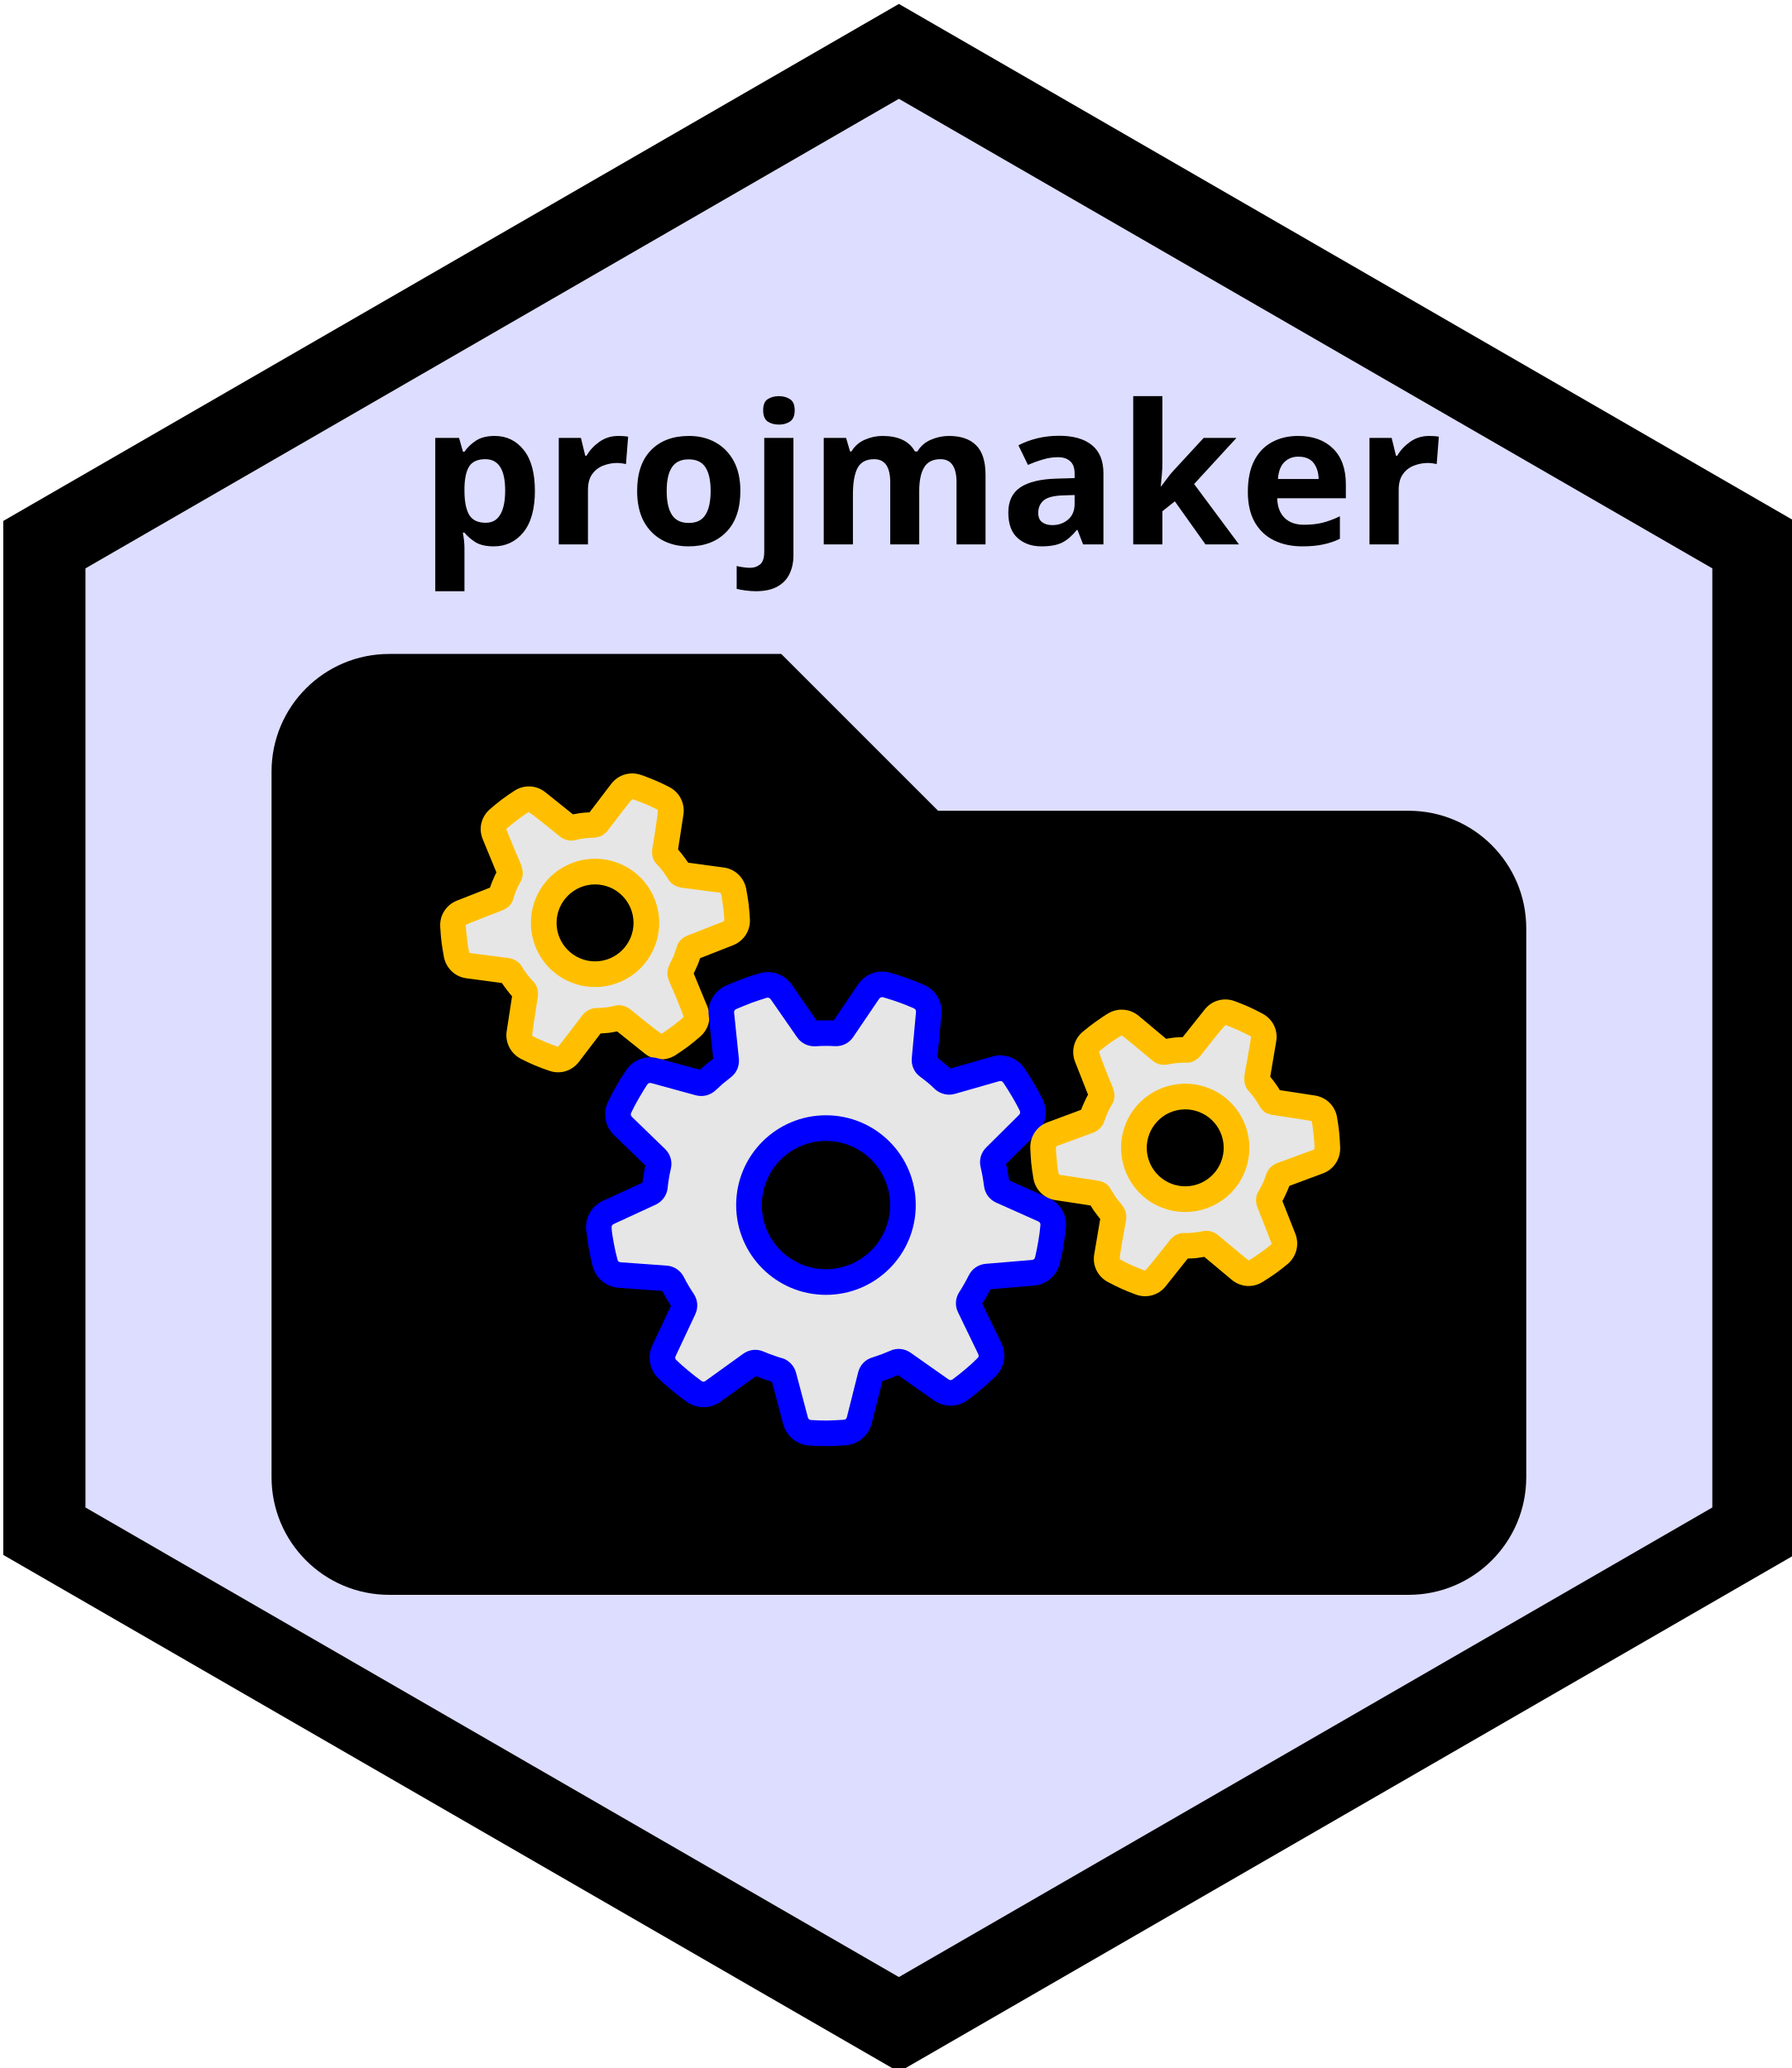
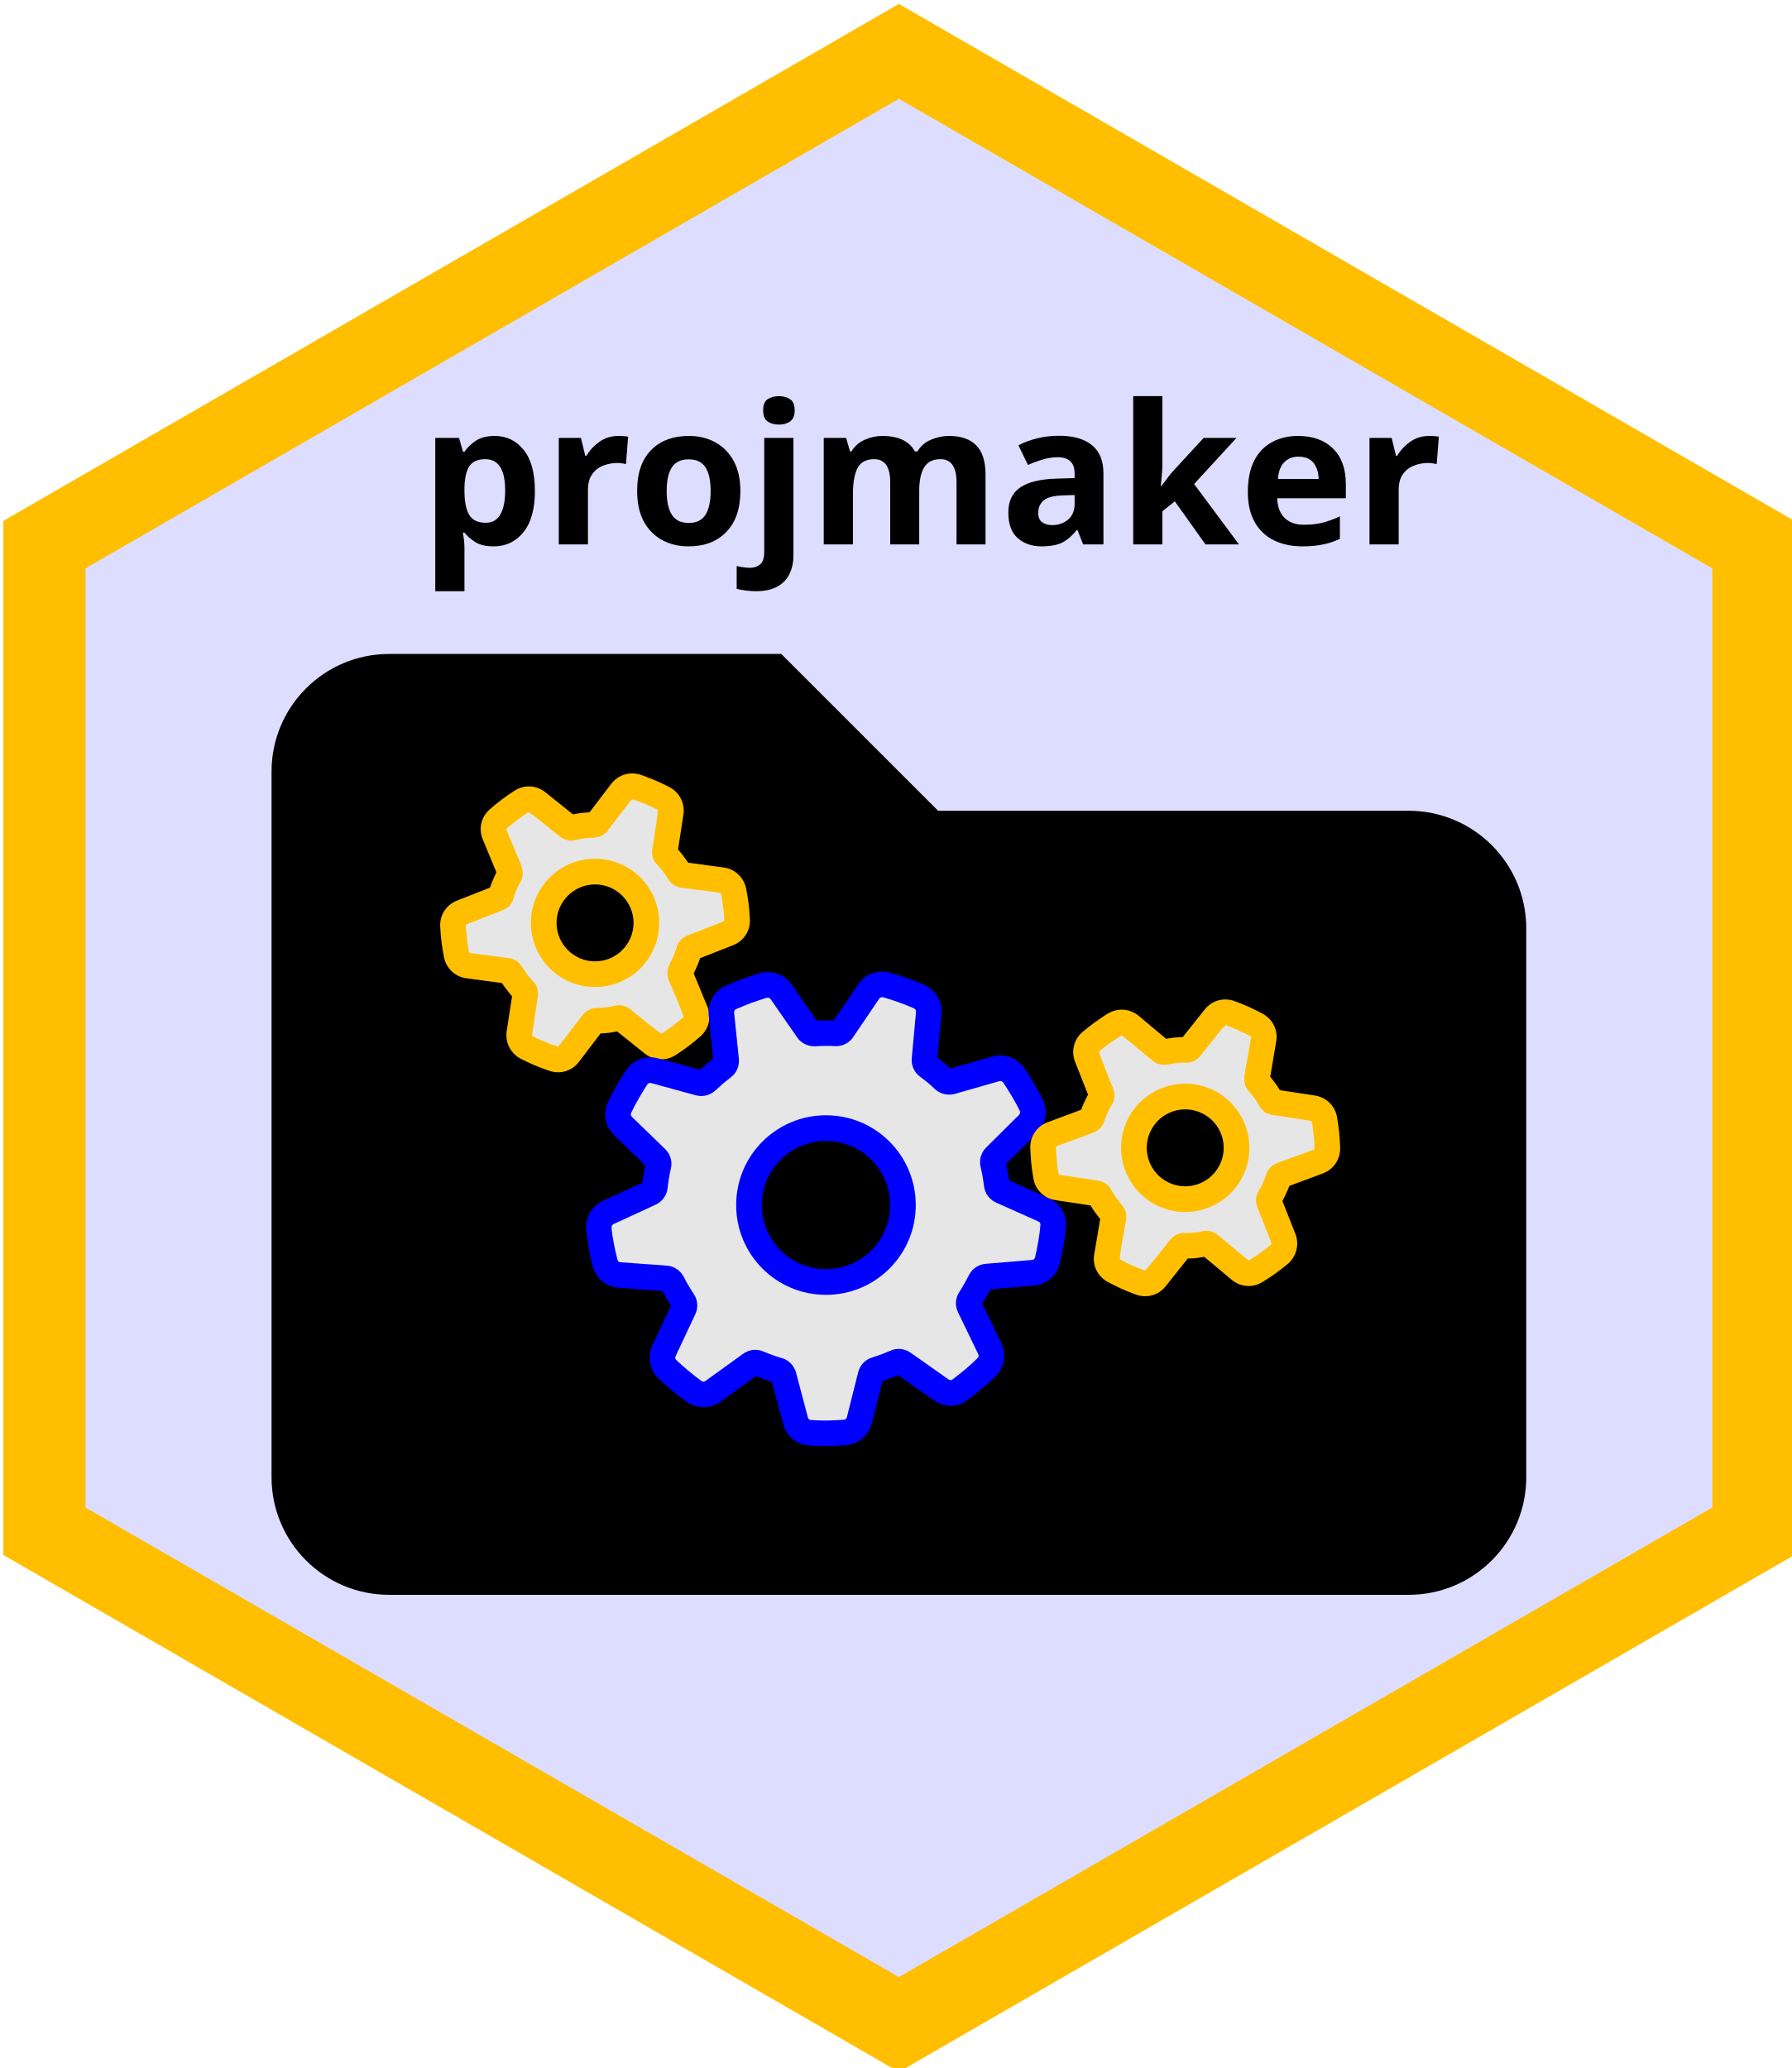
<svg xmlns="http://www.w3.org/2000/svg" xmlns:ns1="http://www.openswatchbook.org/uri/2009/osb" width="165.755" height="191.341" viewBox="0 0 155.395 179.382" id="svg2" version="1.1">
  <defs id="defs4">
    <linearGradient id="linearGradient4809" ns1:paint="solid">
      <stop style="stop-color:#0000ff;stop-opacity:1;" offset="0" id="stop4807" />
    </linearGradient>
  </defs>
  <g id="layer1" transform="translate(10430.852,3055.205)" style="display:inline">
-     <path style="display:inline;fill:#ddddff;stroke:#000000;stroke-width:7.127;stroke-miterlimit:4;stroke-dasharray:none;stroke-opacity:1;fill-opacity:1" id="path19" d="m -10427.003,-2922.385 0,-85.576 74.11,-42.788 74.111,42.788 0,85.576 -74.111,42.788 z" />
+     <path style="display:inline;fill:#ddddff;stroke:#ffbf00;stroke-width:7.127;stroke-miterlimit:4;stroke-dasharray:none;stroke-opacity:1;fill-opacity:1" id="path19" d="m -10427.003,-2922.385 0,-85.576 74.11,-42.788 74.111,42.788 0,85.576 -74.111,42.788 z" />
    <text xml:space="preserve" style="font-style:normal;font-weight:normal;font-size:16.922px;line-height:1.25;font-family:sans-serif;letter-spacing:0px;word-spacing:0px;fill:#000000;fill-opacity:1;stroke:none;stroke-width:0.423" x="-10394.413" y="-3007.984" id="text6311">
      <tspan id="tspan6309" x="-10394.413" y="-3007.984" style="font-style:normal;font-variant:normal;font-weight:bold;font-stretch:normal;font-family:'Segoe UI';-inkscape-font-specification:'Segoe UI Bold';stroke-width:0.423">projmaker</tspan>
    </text>
  </g>
  <g id="layer2">
-     <path id="path4542" d="m 1675.29,68.914 h -44.946 v -45 c 0,-24.853 -20.147,-45 -45,-45 h -150 l -60,-60 h -150 c -24.853,0 -45,20.147 -45,45 V 233.914 c 0,24.853 20.147,45 45,45 h 375 a 45.001,45.001 0 0 0 38.16,-21.15 l 74.945,-120 c 18.701,-29.922 -2.848,-68.85 -38.159,-68.85 z m -444.321,-105 h 125.736 l 60,60 h 163.014 a 5.625,5.625 0 0 1 5.625,5.625 v 39.375 h -262.5 a 45,45 0 0 0 -38.529,21.752 l -58.971,97.731 V -30.468 a 5.618,5.618 0 0 1 5.625,-5.618 z m 369.375,270 h -352.5 l 72.407,-120 h 355.093 z" style="display:inline;stroke-width:0.938" />
-     <path id="path4582" d="m 1662.201,-565.851 h -180 l -60,-60 h -150 c -24.853,0 -45,20.147 -45,45 v 270 c 0,24.853 20.147,45 45,45 h 390 c 24.853,0 45,-20.147 45,-45 v -210 c 0,-24.853 -20.147,-45 -45,-45 z m -5.625,255 h -378.75 c -3.107,0 -5.625,-2.511 -5.625,-5.617 v -258.765 a 5.618,5.618 0 0 1 5.625,-5.617 h 125.736 l 60,60 h 193.014 a 5.625,5.625 0 0 1 5.625,5.625 v 198.75 a 5.625,5.625 0 0 1 -5.625,5.625 z" style="display:inline;stroke-width:0.938" />
-     <g id="g4771" transform="translate(422.9685,-270.4153)">
-       <path style="display:inline;stroke-width:0.938" d="M 1173.14,-1058.679 H 993.14 l -60,-60 H 783.14 c -24.853,0 -45,20.147 -45,45 v 270 c 0,24.853 20.147,45 45,45 h 390 c 24.853,0 45,-20.147 45,-45 v -210 c 0,-24.853 -20.147,-45 -45,-45 z" id="path4571" />
-       <g id="g4753">
-         <g style="clip-rule:nonzero;display:inline;fill-rule:nonzero;image-rendering:optimizeQuality;shape-rendering:geometricPrecision;text-rendering:geometricPrecision" id="g4569" transform="matrix(-0.04907526,0,0,0.04907526,1063.11,-1084.483)">
-           <path style="fill:#ffbf00;fill-opacity:1" d="m 4747,1972 42,273 c 13,89 -32,174 -111,215 -36,18 -71,35 -109,51 -39,16 -76,30 -112,42 -85,30 -176,2 -231,-69 l -169,-222 c -22,-1 -45,-3 -67,-5 -21,-3 -41,-7 -62,-11 l -216,173 c -70,56 -166,60 -241,11 -36,-23 -68,-46 -98,-68 -33,-25 -63,-50 -93,-76 -68,-59 -90,-152 -55,-235 l 106,-257 c -10,-20 -19,-40 -28,-61 -1,1 -21,-53 -22,-58 l -257,-101 c -84,-33 -136,-114 -131,-203 2,-43 6,-83 10,-120 5,-39 12,-78 19,-118 18,-88 88,-154 176,-165 l 276,-37 c 12,-18 25,-36 39,-54 12,-17 26,-33 40,-49 l -42,-273 c -13,-89 32,-175 112,-215 35,-18 70,-35 108,-51 13,-5 105,-43 112,-43 85,-29 176,-1 231,70 l 169,222 c 22,1 45,3 66,5 22,3 42,7 63,11 l 216,-173 c 70,-56 166,-60 241,-11 36,23 68,46 98,68 33,25 63,50 93,76 68,59 90,152 55,235 l -106,257 c 10,20 19,40 28,61 8,19 16,39 22,58 l 257,101 c 84,33 136,114 131,203 -2,43 -6,83 -10,120 -5,39 -12,78 -19,118 -18,88 -88,154 -176,165 l -276,37 c -12,18 -25,36 -39,54 -12,17 -26,33 -40,49 z" id="path4703" />
-           <path style="fill:#e6e6e6;fill-opacity:1" d="m 4578,1861 c 18,-18 35,-38 51,-59 15,-21 30,-42 44,-65 21,-36 63,-58 103,-63 l 300,-39 c 11,-2 20,-96 22,-110 2,-13 12,-105 9,-110 -2,-4 -257,-102 -284,-113 -14,-5 -27,-13 -39,-22 -12,0 -41,-45 -45,-62 -8,-26 -16,-51 -26,-75 -11,-24 -22,-48 -35,-70 -12,-22 -16,-48 -14,-73 1,-13 11,-46 11,-49 12,-27 118,-278 117,-283 -2,-5 -75,-63 -85,-70 -29,-22 -58,-42 -87,-61 -9,-6 -219,169 -244,188 -30,25 -76,40 -114,31 -26,-7 -52,-12 -78,-15 -26,-3 -52,-5 -78,-5 -47,-6 -78,-21 -107,-59 -41,-53 -198,-263 -191,-241 -37,12 -70,25 -100,37 -30,13 -62,28 -96,45 -9,5 37,275 42,305 6,40 -3,86 -32,116 -18,18 -35,38 -51,59 -15,21 -30,42 -44,65 -20,35 -64,58 -103,63 l -300,39 c -11,2 -20,96 -22,110 -2,14 -16,108 -5,113 l 281,110 c 38,15 72,43 83,84 3,10 26,73 26,75 20,47 53,89 49,143 -1,16 -5,33 -11,49 -12,28 -122,279 -114,286 28,25 55,47 82,67 29,22 58,42 87,61 9,6 219,-169 244,-188 31,-25 75,-40 114,-31 26,7 52,12 77,15 27,3 53,5 79,5 42,1 82,26 107,59 18,23 182,240 187,242 -1,4 92,-33 104,-38 12,-5 96,-42 99,-48 2,-3 -41,-274 -45,-303 -6,-39 4,-85 32,-115 z" id="path4705" />
-           <path style="fill:#ffbf00;fill-opacity:1" d="m 4100,900 c 138,0 263,56 354,146 90,91 146,216 146,354 0,138 -56,263 -146,354 -91,90 -216,146 -354,146 -138,0 -263,-56 -354,-146 -90,-91 -146,-216 -146,-354 0,-138 56,-263 146,-354 91,-90 216,-146 354,-146 z" id="path4701" />
-           <path style="fill:#000000;fill-opacity:1" d="m 4312,1188 c -54,-54 -129,-88 -212,-88 -83,0 -158,34 -212,88 -54,54 -88,129 -88,212 0,83 34,158 88,212 54,54 129,88 212,88 83,0 158,-34 212,-88 54,-54 88,-129 88,-212 0,-83 -34,-158 -88,-212 z" id="curve29" />
-           <path style="fill:#0000ff" d="m 3179,2459 c 19,14 36,28 53,42 16,14 33,29 50,44 l 328,-89 c 95,-26 194,12 248,93 28,42 53,81 75,120 22,39 44,80 65,124 43,90 25,193 -46,262 l -244,236 c 5,23 9,45 13,67 4,22 7,44 9,67 l 309,142 c 89,41 141,134 130,231 0,0 -18,128 -20,139 -9,49 -19,95 -30,138 -24,95 -105,163 -204,170 l -339,25 c -10,19 -21,38 -32,58 -12,20 -24,39 -36,57 l 145,307 c 42,90 22,194 -49,262 -36,34 -71,65 -105,93 -34,28 -71,57 -112,86 -79,57 -186,57 -266,0 h 1 l -276,-199 c -21,8 -42,16 -63,24 -18,6 -39,13 -62,20 l -87,328 c -25,96 -107,163 -206,169 -46,3 -92,4 -140,4 -50,-1 -96,-2 -141,-6 -98,-7 -180,-76 -204,-171 l -83,-330 c -20,-7 -41,-14 -61,-21 -22,-9 -43,-17 -61,-25 l -278,196 c -80,57 -187,56 -265,-2 -37,-27 -74,-57 -111,-89 -38,-31 -72,-63 -105,-95 -71,-69 -89,-172 -46,-261 l 149,-307 c -12,-18 -23,-37 -34,-55 -11,-19 -21,-38 -31,-57 l -339,-28 c -98,-9 -178,-78 -201,-173 -12,-48 -22,-94 -29,-140 -8,-44 -14,-91 -19,-140 -9,-98 44,-189 134,-229 l 310,-139 c 2,-20 6,-41 10,-64 4,-22 8,-43 13,-64 l -242,-240 c -70,-70 -87,-173 -44,-262 21,-42 44,-83 68,-125 24,-41 49,-81 75,-119 56,-81 155,-118 250,-91 l 327,93 c 15,-14 32,-28 50,-43 17,-14 34,-28 51,-41 l -31,-339 c -9,-98 44,-189 134,-228 42,-19 85,-36 132,-53 45,-16 90,-30 134,-43 48,-13 96,-11 139,5 44,16 83,46 110,86 l 191,282 c 21,-1 43,-2 66,-1 24,0 46,0 67,1 l 194,-280 c 57,-81 156,-116 250,-88 48,14 93,28 134,44 44,16 87,34 131,53 89,41 142,133 132,231 z" id="path4687" />
-           <path style="fill:#e6e6e6" d="m 3103,2653 c -21,-17 -41,-33 -59,-47 -47,-35 -71,-90 -65,-148 l 37,-358 c 1,-13 -4,-22 -16,-28 -40,-17 -78,-33 -118,-48 -41,-15 -81,-28 -120,-40 -13,-3 -23,1 -31,11 l -206,297 c -32,47 -87,73 -144,70 -27,-2 -53,-3 -75,-3 -24,0 -49,0 -76,2 -58,3 -111,-24 -143,-72 l -202,-298 c -8,-10 -19,-14 -31,-11 -44,13 -84,25 -121,39 -37,13 -76,29 -118,47 -12,6 -18,15 -17,28 l 33,360 c 5,58 -19,112 -66,146 -21,16 -41,31 -58,45 -18,15 -36,31 -55,50 -43,39 -101,54 -157,38 l -346,-99 c -13,-3 -23,0 -31,11 -25,38 -48,73 -68,108 -21,35 -41,72 -61,112 -5,12 -3,23 6,32 l 256,254 c 41,41 57,98 43,155 -6,25 -11,49 -15,72 -4,21 -7,45 -11,73 -7,57.999 -42,105.999 -95,130 l -329,147 c -12,5 -17,16 -16,28 4,42 9,84 17,127 7,42 15,83 25,125 3,12 12,19 25,20 l 359,30 c 58,5 108,39 133,91 11,22 23,44 35,65 12,22 25,43 38,63 32,49 36,108 10,160 l -157,325 c -6,11 -4,23 6,32 32,32 63,60 94,86 29,25 63,51 100,79 10,8 21,8 32,0 l 294,-207 c 47,-34 108,-40 160,-16 26,11 49,20 69,28 24,9 47,16 70,24 56,16 97,60 111,116 l 88,350 c 3,12 11,19 25,20 46,3 88,5 127,6 40,0 82,-1 128,-4 12,-1 21,-8 24,-21 l 92,-347 c 15,-56 57,-100 113,-116 v 1 c 21,-6 45,-14 71,-24 24,-8 47,-17 70,-27 53,-23 112,-16 159,18 l 293,211 c 10,8 21,8 32,0 33,-24 66,-49 100,-78 33,-27 65,-55 95,-84 10,-9 12,-20 6,-31 l -153,-326 c -25,-53 -20,-112 12,-160 15,-22 28,-43 41,-65 12,-20 24,-42 36,-66 26,-51 76,-85 134,-89 l 359,-26 c 13,-1 21,-8 24,-20 12,-46 21,-86 28,-124 6,-32 18,-95 18,-126 1,-13 -4,-22 -16,-28 l -327,-151 c -52,-24 -88,-73 -94,-131 -2,-25 -6,-50 -10,-75 -4,-25 -9,-50 -15,-75 -13,-56 4,-113 45,-153 l 259,-251 c 9,-9 11,-21 5,-32 -18,-38 -37,-75 -59,-112 -22,-38 -44,-74 -66,-108 -8,-11 -18,-14 -31,-11 l -347,95 c -57,15 -114,0 -156,-40 -18,-17 -37,-34 -56,-51 z" id="path4685" />
-           <path style="fill:#0000ff" d="m 2300,2900 c 387,0 700,313 700,700 0,387 -313,700 -700,700 -387,0 -700,-313 -700,-700 0,-387 313,-700 700,-700 z" id="path4683" />
-           <path style="fill:#000000" d="m 2300,3100 c -276,0 -500,224 -500,500 0,276 224,500 500,500 276,0 500,-224 500,-500 0,-276 -224,-500 -500,-500 z" id="path4673" />
-         </g>
-         <g id="g4737">
-           <path id="path4707" d="m 1124.858,-909.363 4.976,12.609 c 1.589,4.118 0.359,8.675 -2.976,11.495 -1.527,1.253 -3.018,2.446 -4.662,3.625 -1.693,1.189 -3.311,2.261 -4.904,3.227 -3.742,2.359 -8.401,2.008 -11.805,-0.792 l -10.5,-8.788 c -1.064,0.191 -2.186,0.345 -3.261,0.489 -1.038,0.085 -2.038,0.11 -3.087,0.147 l -8.458,10.626 c -2.742,3.441 -7.292,4.675 -11.414,3.145 -1.973,-0.71 -3.754,-1.463 -5.429,-2.189 -1.851,-0.838 -3.558,-1.708 -5.277,-2.627 -3.895,-2.085 -5.959,-6.296 -5.186,-10.649 l 2.28,-13.451 c -0.696,-0.849 -1.344,-1.708 -2.003,-2.615 -0.037,0.059 -1.581,-2.308 -1.683,-2.537 l -13.397,-2.041 c -4.379,-0.667 -7.747,-3.978 -8.475,-8.292 -0.372,-2.08 -0.615,-4.037 -0.825,-5.852 -0.184,-1.921 -0.273,-3.863 -0.373,-5.854 -0.094,-4.407 2.538,-8.326 6.63,-9.809 l 12.807,-4.77 c 0.379,-0.992 0.805,-1.994 1.28,-3.008 0.39,-0.944 0.886,-1.862 1.382,-2.78 l -4.976,-12.609 c -1.589,-4.118 -0.37,-8.723 3.024,-11.506 1.48,-1.242 2.97,-2.436 4.614,-3.614 0.568,-0.381 4.558,-3.199 4.893,-3.275 3.753,-2.311 8.412,-1.96 11.816,0.84 l 10.5,8.788 c 1.064,-0.191 2.186,-0.345 3.213,-0.478 1.085,-0.096 2.086,-0.121 3.134,-0.158 l 8.458,-10.626 c 2.741,-3.441 7.292,-4.675 11.414,-3.145 1.973,0.71 3.754,1.463 5.429,2.189 1.851,0.838 3.558,1.708 5.277,2.627 3.895,2.085 5.959,6.296 5.186,10.649 l -2.28,13.451 c 0.696,0.849 1.344,1.708 2.003,2.615 0.589,0.822 1.19,1.693 1.683,2.537 l 13.397,2.041 c 4.378,0.667 7.747,3.978 8.475,8.292 0.372,2.08 0.615,4.037 0.825,5.852 0.184,1.921 0.273,3.863 0.373,5.854 0.094,4.407 -2.538,8.326 -6.63,9.809 l -12.807,4.77 c -0.379,0.992 -0.805,1.994 -1.28,3.008 -0.39,0.944 -0.886,1.862 -1.382,2.78 z" style="clip-rule:nonzero;fill:#ffbf00;fill-opacity:1;fill-rule:nonzero;stroke-width:0.049;image-rendering:optimizeQuality;shape-rendering:geometricPrecision;text-rendering:geometricPrecision" />
-           <path id="path4709" d="m 1115.564,-912.839 c 0.666,-1.057 1.262,-2.199 1.8,-3.378 0.49,-1.168 0.98,-2.336 1.4,-3.589 0.614,-1.951 2.385,-3.46 4.245,-4.134 l 13.933,-5.126 c 0.505,-0.215 -0.086,-4.812 -0.142,-5.503 -0.046,-0.644 -0.567,-5.155 -0.764,-5.362 -0.139,-0.17 -13.408,-2.089 -14.819,-2.322 -0.724,-0.087 -1.433,-0.329 -2.106,-0.629 -0.574,0.13 -2.451,-1.708 -2.827,-2.478 -0.665,-1.157 -1.32,-2.267 -2.059,-3.307 -0.787,-1.029 -1.574,-2.058 -2.436,-2.97 -0.813,-0.922 -1.287,-2.123 -1.463,-3.341 -0.094,-0.633 0.027,-2.321 0,-2.465 0.281,-1.423 2.627,-14.586 2.524,-14.815 -0.15,-0.218 -4.274,-2.2 -4.828,-2.426 -1.627,-0.738 -3.232,-1.38 -4.827,-1.974 -0.496,-0.189 -8.644,10.467 -9.634,11.648 -1.164,1.522 -3.202,2.74 -5.119,2.722 -1.321,-0.052 -2.619,-0.009 -3.896,0.13 -1.277,0.139 -2.543,0.326 -3.787,0.608 -2.314,0.224 -3.961,-0.158 -5.762,-1.661 -2.538,-2.091 -12.333,-10.435 -11.759,-9.458 -1.64,0.976 -3.078,1.957 -4.384,2.857 -1.295,0.948 -2.663,2.014 -4.105,3.197 -0.377,0.337 4.759,12.759 5.324,14.14 0.722,1.849 0.791,4.148 -0.271,5.899 -0.666,1.057 -1.262,2.199 -1.8,3.378 -0.49,1.168 -0.98,2.336 -1.399,3.589 -0.577,1.892 -2.433,3.471 -4.245,4.134 l -13.934,5.126 c -0.504,0.215 0.086,4.812 0.143,5.503 0.056,0.692 0.408,5.342 0.988,5.462 l 14.643,2.211 c 1.982,0.305 3.913,1.276 4.885,3.118 0.252,0.446 2.037,3.211 2.059,3.307 1.468,2.032 3.503,3.683 3.899,6.311 0.126,0.777 0.119,1.634 0,2.465 -0.27,1.47 -2.807,14.678 -2.348,14.926 1.612,0.892 3.143,1.652 4.652,2.315 1.627,0.738 3.232,1.38 4.827,1.974 0.496,0.189 8.644,-10.467 9.634,-11.648 1.212,-1.533 3.155,-2.729 5.119,-2.722 1.32,0.052 2.619,0.009 3.848,-0.119 1.325,-0.15 2.591,-0.337 3.835,-0.619 2.021,-0.408 4.207,0.353 5.762,1.661 1.111,0.905 11.318,9.508 11.579,9.55 0,0.202 4.044,-2.579 4.564,-2.949 0.52,-0.37 4.138,-3.053 4.216,-3.373 0.062,-0.165 -4.939,-12.667 -5.446,-14.012 -0.711,-1.801 -0.732,-4.111 0.282,-5.851 z" style="clip-rule:nonzero;fill:#e6e6e6;fill-opacity:1;fill-rule:nonzero;stroke-width:0.049;image-rendering:optimizeQuality;shape-rendering:geometricPrecision;text-rendering:geometricPrecision" />
-           <path id="path4711" d="m 1082.247,-953.636 c 6.604,-1.499 13.195,-0.178 18.528,3.141 5.296,3.377 9.334,8.751 10.834,15.355 1.499,6.604 0.178,13.195 -3.141,18.528 -3.377,5.296 -8.751,9.334 -15.355,10.834 -6.604,1.499 -13.195,0.178 -18.528,-3.141 -5.296,-3.377 -9.334,-8.751 -10.834,-15.355 -1.5,-6.604 -0.178,-13.195 3.141,-18.528 3.377,-5.296 8.751,-9.334 15.355,-10.834 z" style="clip-rule:nonzero;fill:#ffbf00;fill-opacity:1;fill-rule:nonzero;stroke-width:0.049;image-rendering:optimizeQuality;shape-rendering:geometricPrecision;text-rendering:geometricPrecision" />
-           <path id="path4713" d="m 1095.522,-942.157 c -3.171,-1.998 -7.13,-2.81 -11.102,-1.908 -3.972,0.902 -7.192,3.344 -9.19,6.515 -1.998,3.171 -2.81,7.13 -1.908,11.102 0.902,3.972 3.344,7.192 6.515,9.19 3.171,1.998 7.13,2.81 11.102,1.908 3.972,-0.902 7.192,-3.344 9.19,-6.515 1.998,-3.171 2.81,-7.13 1.908,-11.102 -0.902,-3.972 -3.344,-7.192 -6.515,-9.19 z" style="clip-rule:nonzero;fill:#000000;fill-opacity:1;fill-rule:nonzero;stroke-width:0.049;image-rendering:optimizeQuality;shape-rendering:geometricPrecision;text-rendering:geometricPrecision" />
-         </g>
-       </g>
-     </g>
    <g transform="matrix(0.2267039,0,0,0.2267039,-143.7887,310.334)" id="g4805">
      <path id="path4773" d="M 1173.14,-1058.679 H 993.14 l -60,-60 H 783.14 c -24.853,0 -45,20.147 -45,45 v 270 c 0,24.853 20.147,45 45,45 h 390 c 24.853,0 45,-20.147 45,-45 v -210 c 0,-24.853 -20.147,-45 -45,-45 z" style="display:inline;stroke-width:0.938" />
      <g id="g4803">
        <g transform="matrix(-0.04907526,0,0,0.04907526,1063.11,-1084.483)" id="g4791" style="clip-rule:nonzero;display:inline;fill-rule:nonzero;image-rendering:optimizeQuality;shape-rendering:geometricPrecision;text-rendering:geometricPrecision">
          <path id="path4775" d="m 4747,1972 42,273 c 13,89 -32,174 -111,215 -36,18 -71,35 -109,51 -39,16 -76,30 -112,42 -85,30 -176,2 -231,-69 l -169,-222 c -22,-1 -45,-3 -67,-5 -21,-3 -41,-7 -62,-11 l -216,173 c -70,56 -166,60 -241,11 -36,-23 -68,-46 -98,-68 -33,-25 -63,-50 -93,-76 -68,-59 -90,-152 -55,-235 l 106,-257 c -10,-20 -19,-40 -28,-61 -1,1 -21,-53 -22,-58 l -257,-101 c -84,-33 -136,-114 -131,-203 2,-43 6,-83 10,-120 5,-39 12,-78 19,-118 18,-88 88,-154 176,-165 l 276,-37 c 12,-18 25,-36 39,-54 12,-17 26,-33 40,-49 l -42,-273 c -13,-89 32,-175 112,-215 35,-18 70,-35 108,-51 13,-5 105,-43 112,-43 85,-29 176,-1 231,70 l 169,222 c 22,1 45,3 66,5 22,3 42,7 63,11 l 216,-173 c 70,-56 166,-60 241,-11 36,23 68,46 98,68 33,25 63,50 93,76 68,59 90,152 55,235 l -106,257 c 10,20 19,40 28,61 8,19 16,39 22,58 l 257,101 c 84,33 136,114 131,203 -2,43 -6,83 -10,120 -5,39 -12,78 -19,118 -18,88 -88,154 -176,165 l -276,37 c -12,18 -25,36 -39,54 -12,17 -26,33 -40,49 z" style="fill:#ffbf00;fill-opacity:1" />
          <path id="path4777" d="m 4578,1861 c 18,-18 35,-38 51,-59 15,-21 30,-42 44,-65 21,-36 63,-58 103,-63 l 300,-39 c 11,-2 20,-96 22,-110 2,-13 12,-105 9,-110 -2,-4 -257,-102 -284,-113 -14,-5 -27,-13 -39,-22 -12,0 -41,-45 -45,-62 -8,-26 -16,-51 -26,-75 -11,-24 -22,-48 -35,-70 -12,-22 -16,-48 -14,-73 1,-13 11,-46 11,-49 12,-27 118,-278 117,-283 -2,-5 -75,-63 -85,-70 -29,-22 -58,-42 -87,-61 -9,-6 -219,169 -244,188 -30,25 -76,40 -114,31 -26,-7 -52,-12 -78,-15 -26,-3 -52,-5 -78,-5 -47,-6 -78,-21 -107,-59 -41,-53 -198,-263 -191,-241 -37,12 -70,25 -100,37 -30,13 -62,28 -96,45 -9,5 37,275 42,305 6,40 -3,86 -32,116 -18,18 -35,38 -51,59 -15,21 -30,42 -44,65 -20,35 -64,58 -103,63 l -300,39 c -11,2 -20,96 -22,110 -2,14 -16,108 -5,113 l 281,110 c 38,15 72,43 83,84 3,10 26,73 26,75 20,47 53,89 49,143 -1,16 -5,33 -11,49 -12,28 -122,279 -114,286 28,25 55,47 82,67 29,22 58,42 87,61 9,6 219,-169 244,-188 31,-25 75,-40 114,-31 26,7 52,12 77,15 27,3 53,5 79,5 42,1 82,26 107,59 18,23 182,240 187,242 -1,4 92,-33 104,-38 12,-5 96,-42 99,-48 2,-3 -41,-274 -45,-303 -6,-39 4,-85 32,-115 z" style="fill:#e6e6e6;fill-opacity:1" />
          <path id="path4779" d="m 4100,900 c 138,0 263,56 354,146 90,91 146,216 146,354 0,138 -56,263 -146,354 -91,90 -216,146 -354,146 -138,0 -263,-56 -354,-146 -90,-91 -146,-216 -146,-354 0,-138 56,-263 146,-354 91,-90 216,-146 354,-146 z" style="fill:#ffbf00;fill-opacity:1" />
          <path id="path4781" d="m 4312,1188 c -54,-54 -129,-88 -212,-88 -83,0 -158,34 -212,88 -54,54 -88,129 -88,212 0,83 34,158 88,212 54,54 129,88 212,88 83,0 158,-34 212,-88 54,-54 88,-129 88,-212 0,-83 -34,-158 -88,-212 z" style="fill:#000000;fill-opacity:1" />
          <path id="path4783" d="m 3179,2459 c 19,14 36,28 53,42 16,14 33,29 50,44 l 328,-89 c 95,-26 194,12 248,93 28,42 53,81 75,120 22,39 44,80 65,124 43,90 25,193 -46,262 l -244,236 c 5,23 9,45 13,67 4,22 7,44 9,67 l 309,142 c 89,41 141,134 130,231 0,0 -18,128 -20,139 -9,49 -19,95 -30,138 -24,95 -105,163 -204,170 l -339,25 c -10,19 -21,38 -32,58 -12,20 -24,39 -36,57 l 145,307 c 42,90 22,194 -49,262 -36,34 -71,65 -105,93 -34,28 -71,57 -112,86 -79,57 -186,57 -266,0 h 1 l -276,-199 c -21,8 -42,16 -63,24 -18,6 -39,13 -62,20 l -87,328 c -25,96 -107,163 -206,169 -46,3 -92,4 -140,4 -50,-1 -96,-2 -141,-6 -98,-7 -180,-76 -204,-171 l -83,-330 c -20,-7 -41,-14 -61,-21 -22,-9 -43,-17 -61,-25 l -278,196 c -80,57 -187,56 -265,-2 -37,-27 -74,-57 -111,-89 -38,-31 -72,-63 -105,-95 -71,-69 -89,-172 -46,-261 l 149,-307 c -12,-18 -23,-37 -34,-55 -11,-19 -21,-38 -31,-57 l -339,-28 c -98,-9 -178,-78 -201,-173 -12,-48 -22,-94 -29,-140 -8,-44 -14,-91 -19,-140 -9,-98 44,-189 134,-229 l 310,-139 c 2,-20 6,-41 10,-64 4,-22 8,-43 13,-64 l -242,-240 c -70,-70 -87,-173 -44,-262 21,-42 44,-83 68,-125 24,-41 49,-81 75,-119 56,-81 155,-118 250,-91 l 327,93 c 15,-14 32,-28 50,-43 17,-14 34,-28 51,-41 l -31,-339 c -9,-98 44,-189 134,-228 42,-19 85,-36 132,-53 45,-16 90,-30 134,-43 48,-13 96,-11 139,5 44,16 83,46 110,86 l 191,282 c 21,-1 43,-2 66,-1 24,0 46,0 67,1 l 194,-280 c 57,-81 156,-116 250,-88 48,14 93,28 134,44 44,16 87,34 131,53 89,41 142,133 132,231 z" style="fill:#0000ff" />
          <path id="path4785" d="m 3103,2653 c -21,-17 -41,-33 -59,-47 -47,-35 -71,-90 -65,-148 l 37,-358 c 1,-13 -4,-22 -16,-28 -40,-17 -78,-33 -118,-48 -41,-15 -81,-28 -120,-40 -13,-3 -23,1 -31,11 l -206,297 c -32,47 -87,73 -144,70 -27,-2 -53,-3 -75,-3 -24,0 -49,0 -76,2 -58,3 -111,-24 -143,-72 l -202,-298 c -8,-10 -19,-14 -31,-11 -44,13 -84,25 -121,39 -37,13 -76,29 -118,47 -12,6 -18,15 -17,28 l 33,360 c 5,58 -19,112 -66,146 -21,16 -41,31 -58,45 -18,15 -36,31 -55,50 -43,39 -101,54 -157,38 l -346,-99 c -13,-3 -23,0 -31,11 -25,38 -48,73 -68,108 -21,35 -41,72 -61,112 -5,12 -3,23 6,32 l 256,254 c 41,41 57,98 43,155 -6,25 -11,49 -15,72 -4,21 -7,45 -11,73 -7,57.999 -42,105.999 -95,130 l -329,147 c -12,5 -17,16 -16,28 4,42 9,84 17,127 7,42 15,83 25,125 3,12 12,19 25,20 l 359,30 c 58,5 108,39 133,91 11,22 23,44 35,65 12,22 25,43 38,63 32,49 36,108 10,160 l -157,325 c -6,11 -4,23 6,32 32,32 63,60 94,86 29,25 63,51 100,79 10,8 21,8 32,0 l 294,-207 c 47,-34 108,-40 160,-16 26,11 49,20 69,28 24,9 47,16 70,24 56,16 97,60 111,116 l 88,350 c 3,12 11,19 25,20 46,3 88,5 127,6 40,0 82,-1 128,-4 12,-1 21,-8 24,-21 l 92,-347 c 15,-56 57,-100 113,-116 v 1 c 21,-6 45,-14 71,-24 24,-8 47,-17 70,-27 53,-23 112,-16 159,18 l 293,211 c 10,8 21,8 32,0 33,-24 66,-49 100,-78 33,-27 65,-55 95,-84 10,-9 12,-20 6,-31 l -153,-326 c -25,-53 -20,-112 12,-160 15,-22 28,-43 41,-65 12,-20 24,-42 36,-66 26,-51 76,-85 134,-89 l 359,-26 c 13,-1 21,-8 24,-20 12,-46 21,-86 28,-124 6,-32 18,-95 18,-126 1,-13 -4,-22 -16,-28 l -327,-151 c -52,-24 -88,-73 -94,-131 -2,-25 -6,-50 -10,-75 -4,-25 -9,-50 -15,-75 -13,-56 4,-113 45,-153 l 259,-251 c 9,-9 11,-21 5,-32 -18,-38 -37,-75 -59,-112 -22,-38 -44,-74 -66,-108 -8,-11 -18,-14 -31,-11 l -347,95 c -57,15 -114,0 -156,-40 -18,-17 -37,-34 -56,-51 z" style="fill:#e6e6e6" />
          <path id="path4787" d="m 2300,2900 c 387,0 700,313 700,700 0,387 -313,700 -700,700 -387,0 -700,-313 -700,-700 0,-387 313,-700 700,-700 z" style="fill:#0000ff" />
          <path id="path4789" d="m 2300,3100 c -276,0 -500,224 -500,500 0,276 224,500 500,500 276,0 500,-224 500,-500 0,-276 -224,-500 -500,-500 z" style="fill:#000000" />
        </g>
        <g id="g4801">
          <path style="clip-rule:nonzero;fill:#ffbf00;fill-opacity:1;fill-rule:nonzero;stroke-width:0.049;image-rendering:optimizeQuality;shape-rendering:geometricPrecision;text-rendering:geometricPrecision" d="m 1124.858,-909.363 4.976,12.609 c 1.589,4.118 0.359,8.675 -2.976,11.495 -1.527,1.253 -3.018,2.446 -4.662,3.625 -1.693,1.189 -3.311,2.261 -4.904,3.227 -3.742,2.359 -8.401,2.008 -11.805,-0.792 l -10.5,-8.788 c -1.064,0.191 -2.186,0.345 -3.261,0.489 -1.038,0.085 -2.038,0.11 -3.087,0.147 l -8.458,10.626 c -2.742,3.441 -7.292,4.675 -11.414,3.145 -1.973,-0.71 -3.754,-1.463 -5.429,-2.189 -1.851,-0.838 -3.558,-1.708 -5.277,-2.627 -3.895,-2.085 -5.959,-6.296 -5.186,-10.649 l 2.28,-13.451 c -0.696,-0.849 -1.344,-1.708 -2.003,-2.615 -0.037,0.059 -1.581,-2.308 -1.683,-2.537 l -13.397,-2.041 c -4.379,-0.667 -7.747,-3.978 -8.475,-8.292 -0.372,-2.08 -0.615,-4.037 -0.825,-5.852 -0.184,-1.921 -0.273,-3.863 -0.373,-5.854 -0.094,-4.407 2.538,-8.326 6.63,-9.809 l 12.807,-4.77 c 0.379,-0.992 0.805,-1.994 1.28,-3.008 0.39,-0.944 0.886,-1.862 1.382,-2.78 l -4.976,-12.609 c -1.589,-4.118 -0.37,-8.723 3.024,-11.506 1.48,-1.242 2.97,-2.436 4.614,-3.614 0.568,-0.381 4.558,-3.199 4.893,-3.275 3.753,-2.311 8.412,-1.96 11.816,0.84 l 10.5,8.788 c 1.064,-0.191 2.186,-0.345 3.213,-0.478 1.085,-0.096 2.086,-0.121 3.134,-0.158 l 8.458,-10.626 c 2.741,-3.441 7.292,-4.675 11.414,-3.145 1.973,0.71 3.754,1.463 5.429,2.189 1.851,0.838 3.558,1.708 5.277,2.627 3.895,2.085 5.959,6.296 5.186,10.649 l -2.28,13.451 c 0.696,0.849 1.344,1.708 2.003,2.615 0.589,0.822 1.19,1.693 1.683,2.537 l 13.397,2.041 c 4.378,0.667 7.747,3.978 8.475,8.292 0.372,2.08 0.615,4.037 0.825,5.852 0.184,1.921 0.273,3.863 0.373,5.854 0.094,4.407 -2.538,8.326 -6.63,9.809 l -12.807,4.77 c -0.379,0.992 -0.805,1.994 -1.28,3.008 -0.39,0.944 -0.886,1.862 -1.382,2.78 z" id="path4793" />
          <path style="clip-rule:nonzero;fill:#e6e6e6;fill-opacity:1;fill-rule:nonzero;stroke-width:0.049;image-rendering:optimizeQuality;shape-rendering:geometricPrecision;text-rendering:geometricPrecision" d="m 1115.564,-912.839 c 0.666,-1.057 1.262,-2.199 1.8,-3.378 0.49,-1.168 0.98,-2.336 1.4,-3.589 0.614,-1.951 2.385,-3.46 4.245,-4.134 l 13.933,-5.126 c 0.505,-0.215 -0.086,-4.812 -0.142,-5.503 -0.046,-0.644 -0.567,-5.155 -0.764,-5.362 -0.139,-0.17 -13.408,-2.089 -14.819,-2.322 -0.724,-0.087 -1.433,-0.329 -2.106,-0.629 -0.574,0.13 -2.451,-1.708 -2.827,-2.478 -0.665,-1.157 -1.32,-2.267 -2.059,-3.307 -0.787,-1.029 -1.574,-2.058 -2.436,-2.97 -0.813,-0.922 -1.287,-2.123 -1.463,-3.341 -0.094,-0.633 0.027,-2.321 0,-2.465 0.281,-1.423 2.627,-14.586 2.524,-14.815 -0.15,-0.218 -4.274,-2.2 -4.828,-2.426 -1.627,-0.738 -3.232,-1.38 -4.827,-1.974 -0.496,-0.189 -8.644,10.467 -9.634,11.648 -1.164,1.522 -3.202,2.74 -5.119,2.722 -1.321,-0.052 -2.619,-0.009 -3.896,0.13 -1.277,0.139 -2.543,0.326 -3.787,0.608 -2.314,0.224 -3.961,-0.158 -5.762,-1.661 -2.538,-2.091 -12.333,-10.435 -11.759,-9.458 -1.64,0.976 -3.078,1.957 -4.384,2.857 -1.295,0.948 -2.663,2.014 -4.105,3.197 -0.377,0.337 4.759,12.759 5.324,14.14 0.722,1.849 0.791,4.148 -0.271,5.899 -0.666,1.057 -1.262,2.199 -1.8,3.378 -0.49,1.168 -0.98,2.336 -1.399,3.589 -0.577,1.892 -2.433,3.471 -4.245,4.134 l -13.934,5.126 c -0.504,0.215 0.086,4.812 0.143,5.503 0.056,0.692 0.408,5.342 0.988,5.462 l 14.643,2.211 c 1.982,0.305 3.913,1.276 4.885,3.118 0.252,0.446 2.037,3.211 2.059,3.307 1.468,2.032 3.503,3.683 3.899,6.311 0.126,0.777 0.119,1.634 0,2.465 -0.27,1.47 -2.807,14.678 -2.348,14.926 1.612,0.892 3.143,1.652 4.652,2.315 1.627,0.738 3.232,1.38 4.827,1.974 0.496,0.189 8.644,-10.467 9.634,-11.648 1.212,-1.533 3.155,-2.729 5.119,-2.722 1.32,0.052 2.619,0.009 3.848,-0.119 1.325,-0.15 2.591,-0.337 3.835,-0.619 2.021,-0.408 4.207,0.353 5.762,1.661 1.111,0.905 11.318,9.508 11.579,9.55 0,0.202 4.044,-2.579 4.564,-2.949 0.52,-0.37 4.138,-3.053 4.216,-3.373 0.062,-0.165 -4.939,-12.667 -5.446,-14.012 -0.711,-1.801 -0.732,-4.111 0.282,-5.851 z" id="path4795" />
          <path style="clip-rule:nonzero;fill:#ffbf00;fill-opacity:1;fill-rule:nonzero;stroke-width:0.049;image-rendering:optimizeQuality;shape-rendering:geometricPrecision;text-rendering:geometricPrecision" d="m 1082.247,-953.636 c 6.604,-1.499 13.195,-0.178 18.528,3.141 5.296,3.377 9.334,8.751 10.834,15.355 1.499,6.604 0.178,13.195 -3.141,18.528 -3.377,5.296 -8.751,9.334 -15.355,10.834 -6.604,1.499 -13.195,0.178 -18.528,-3.141 -5.296,-3.377 -9.334,-8.751 -10.834,-15.355 -1.5,-6.604 -0.178,-13.195 3.141,-18.528 3.377,-5.296 8.751,-9.334 15.355,-10.834 z" id="path4797" />
          <path style="clip-rule:nonzero;fill:#000000;fill-opacity:1;fill-rule:nonzero;stroke-width:0.049;image-rendering:optimizeQuality;shape-rendering:geometricPrecision;text-rendering:geometricPrecision" d="m 1095.522,-942.157 c -3.171,-1.998 -7.13,-2.81 -11.102,-1.908 -3.972,0.902 -7.192,3.344 -9.19,6.515 -1.998,3.171 -2.81,7.13 -1.908,11.102 0.902,3.972 3.344,7.192 6.515,9.19 3.171,1.998 7.13,2.81 11.102,1.908 3.972,-0.902 7.192,-3.344 9.19,-6.515 1.998,-3.171 2.81,-7.13 1.908,-11.102 -0.902,-3.972 -3.344,-7.192 -6.515,-9.19 z" id="path4799" />
        </g>
      </g>
    </g>
  </g>
</svg>
